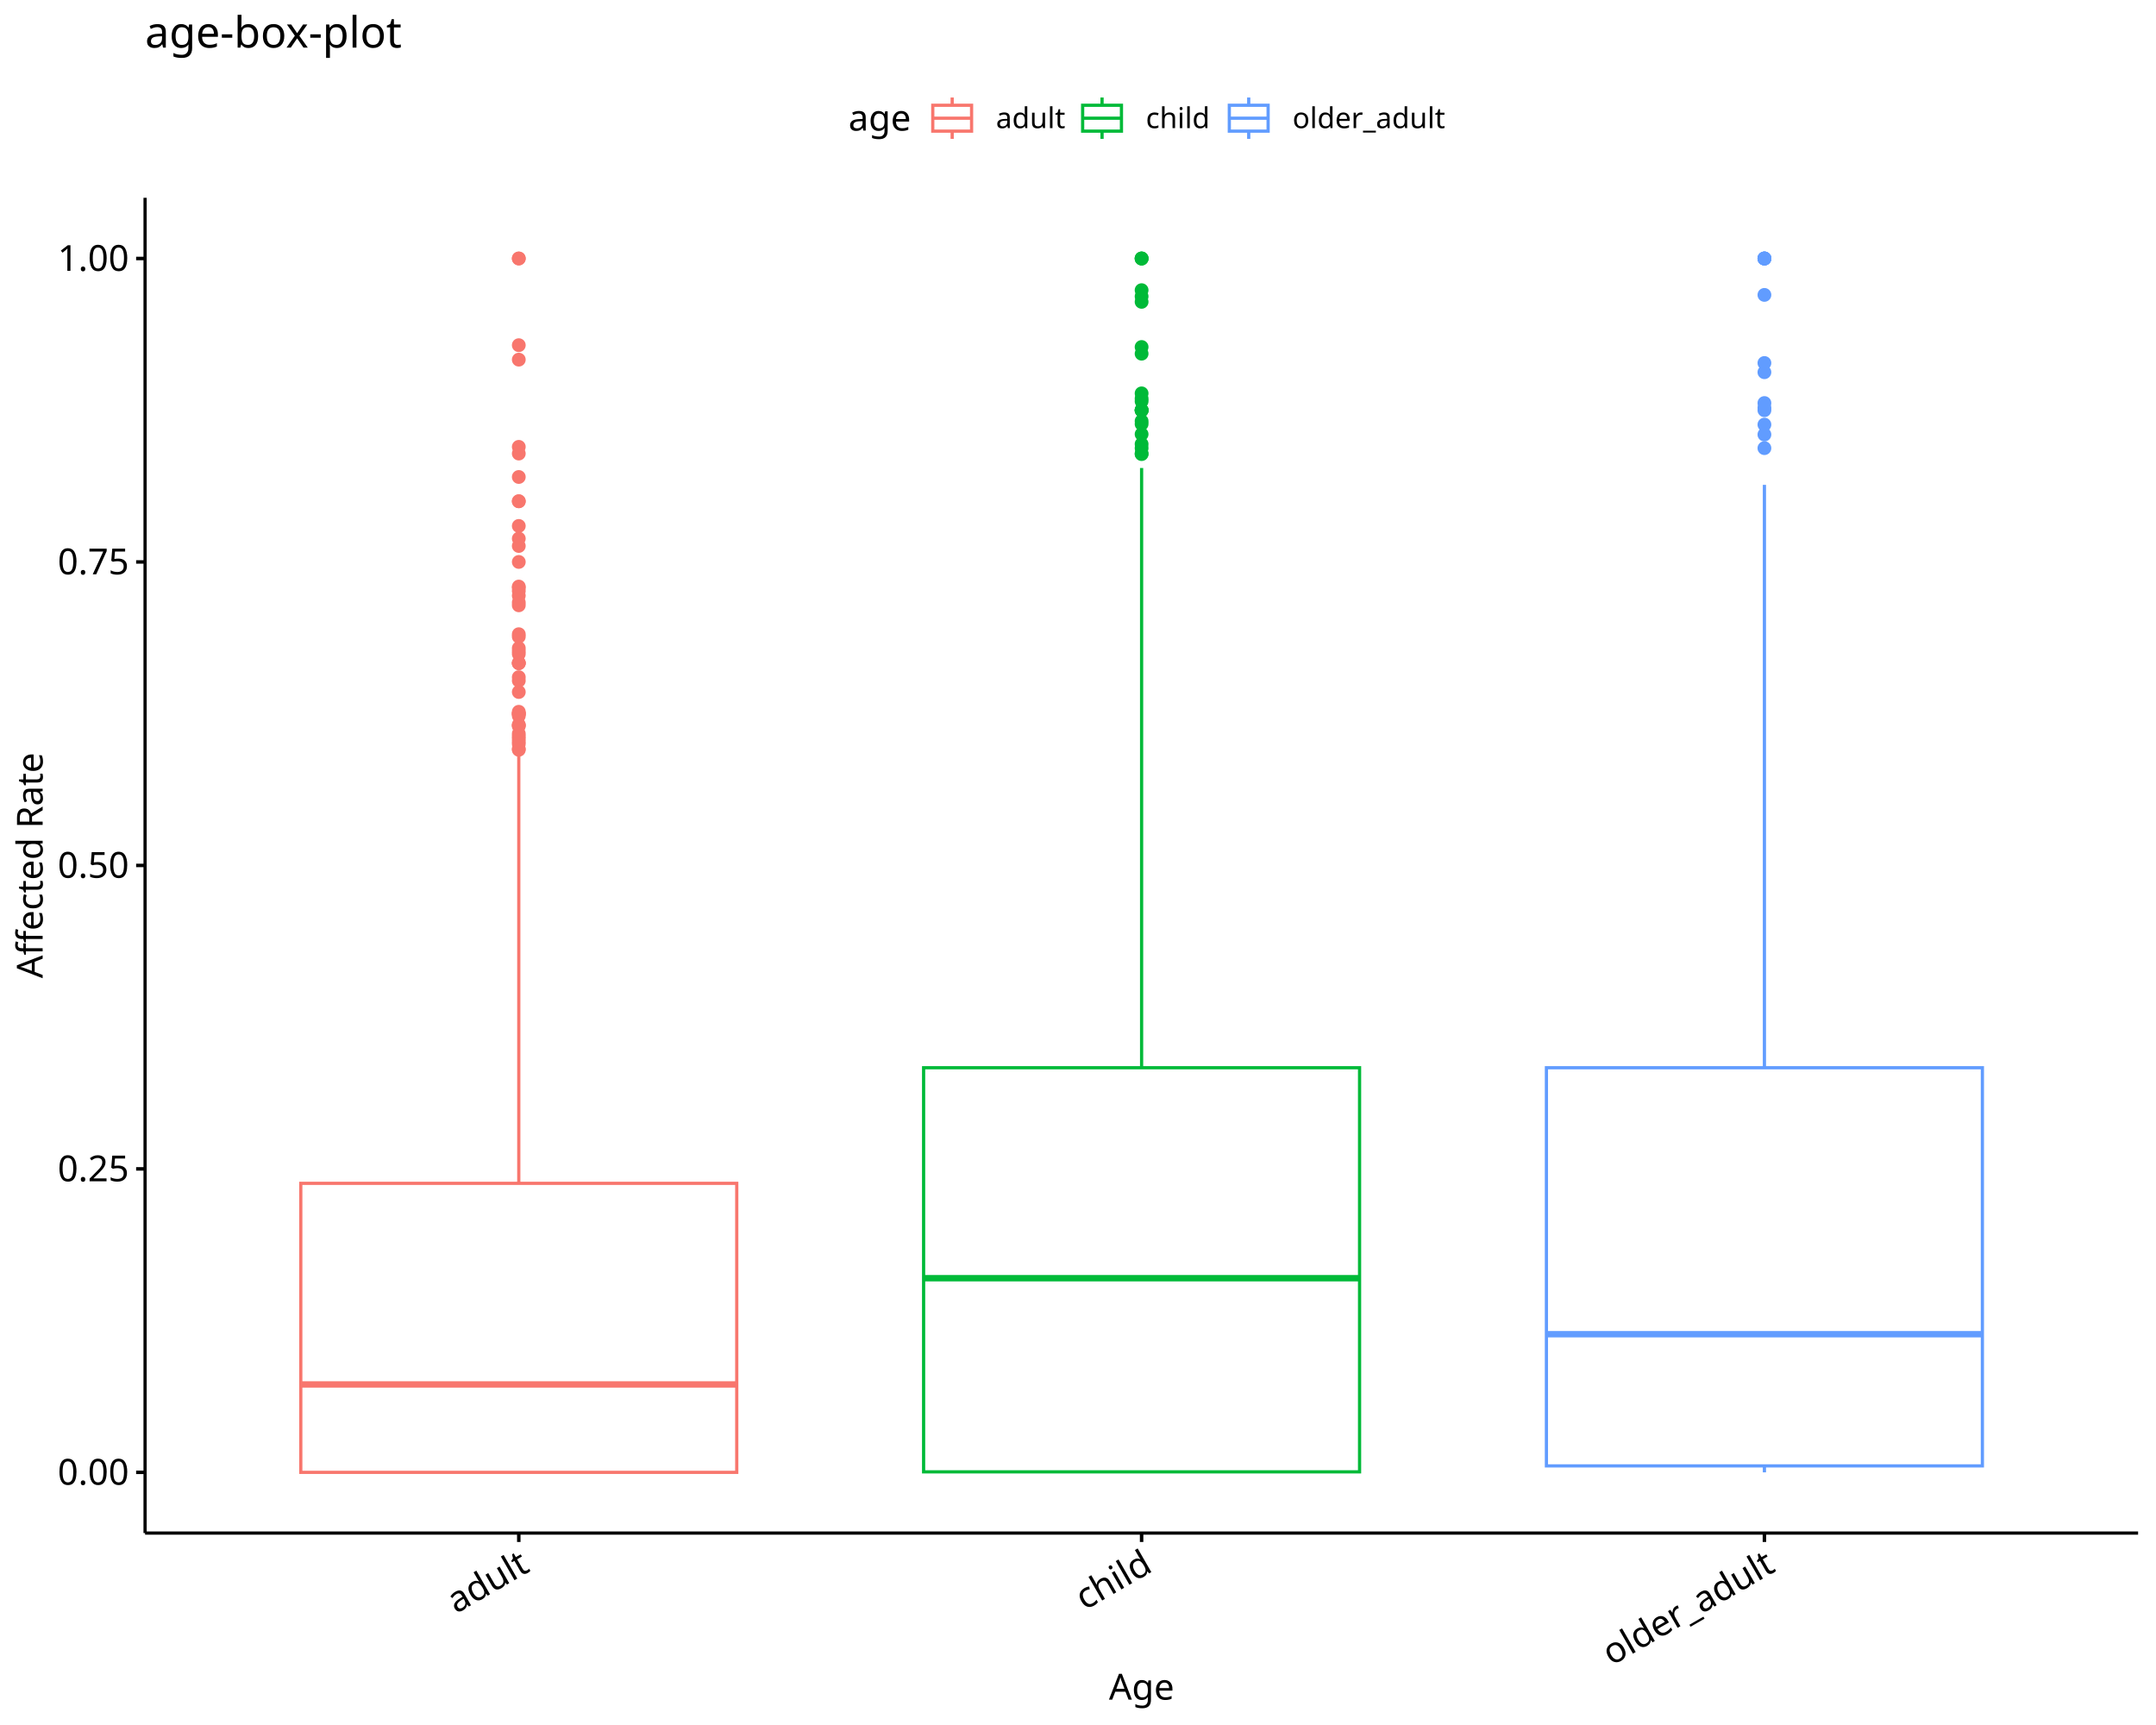
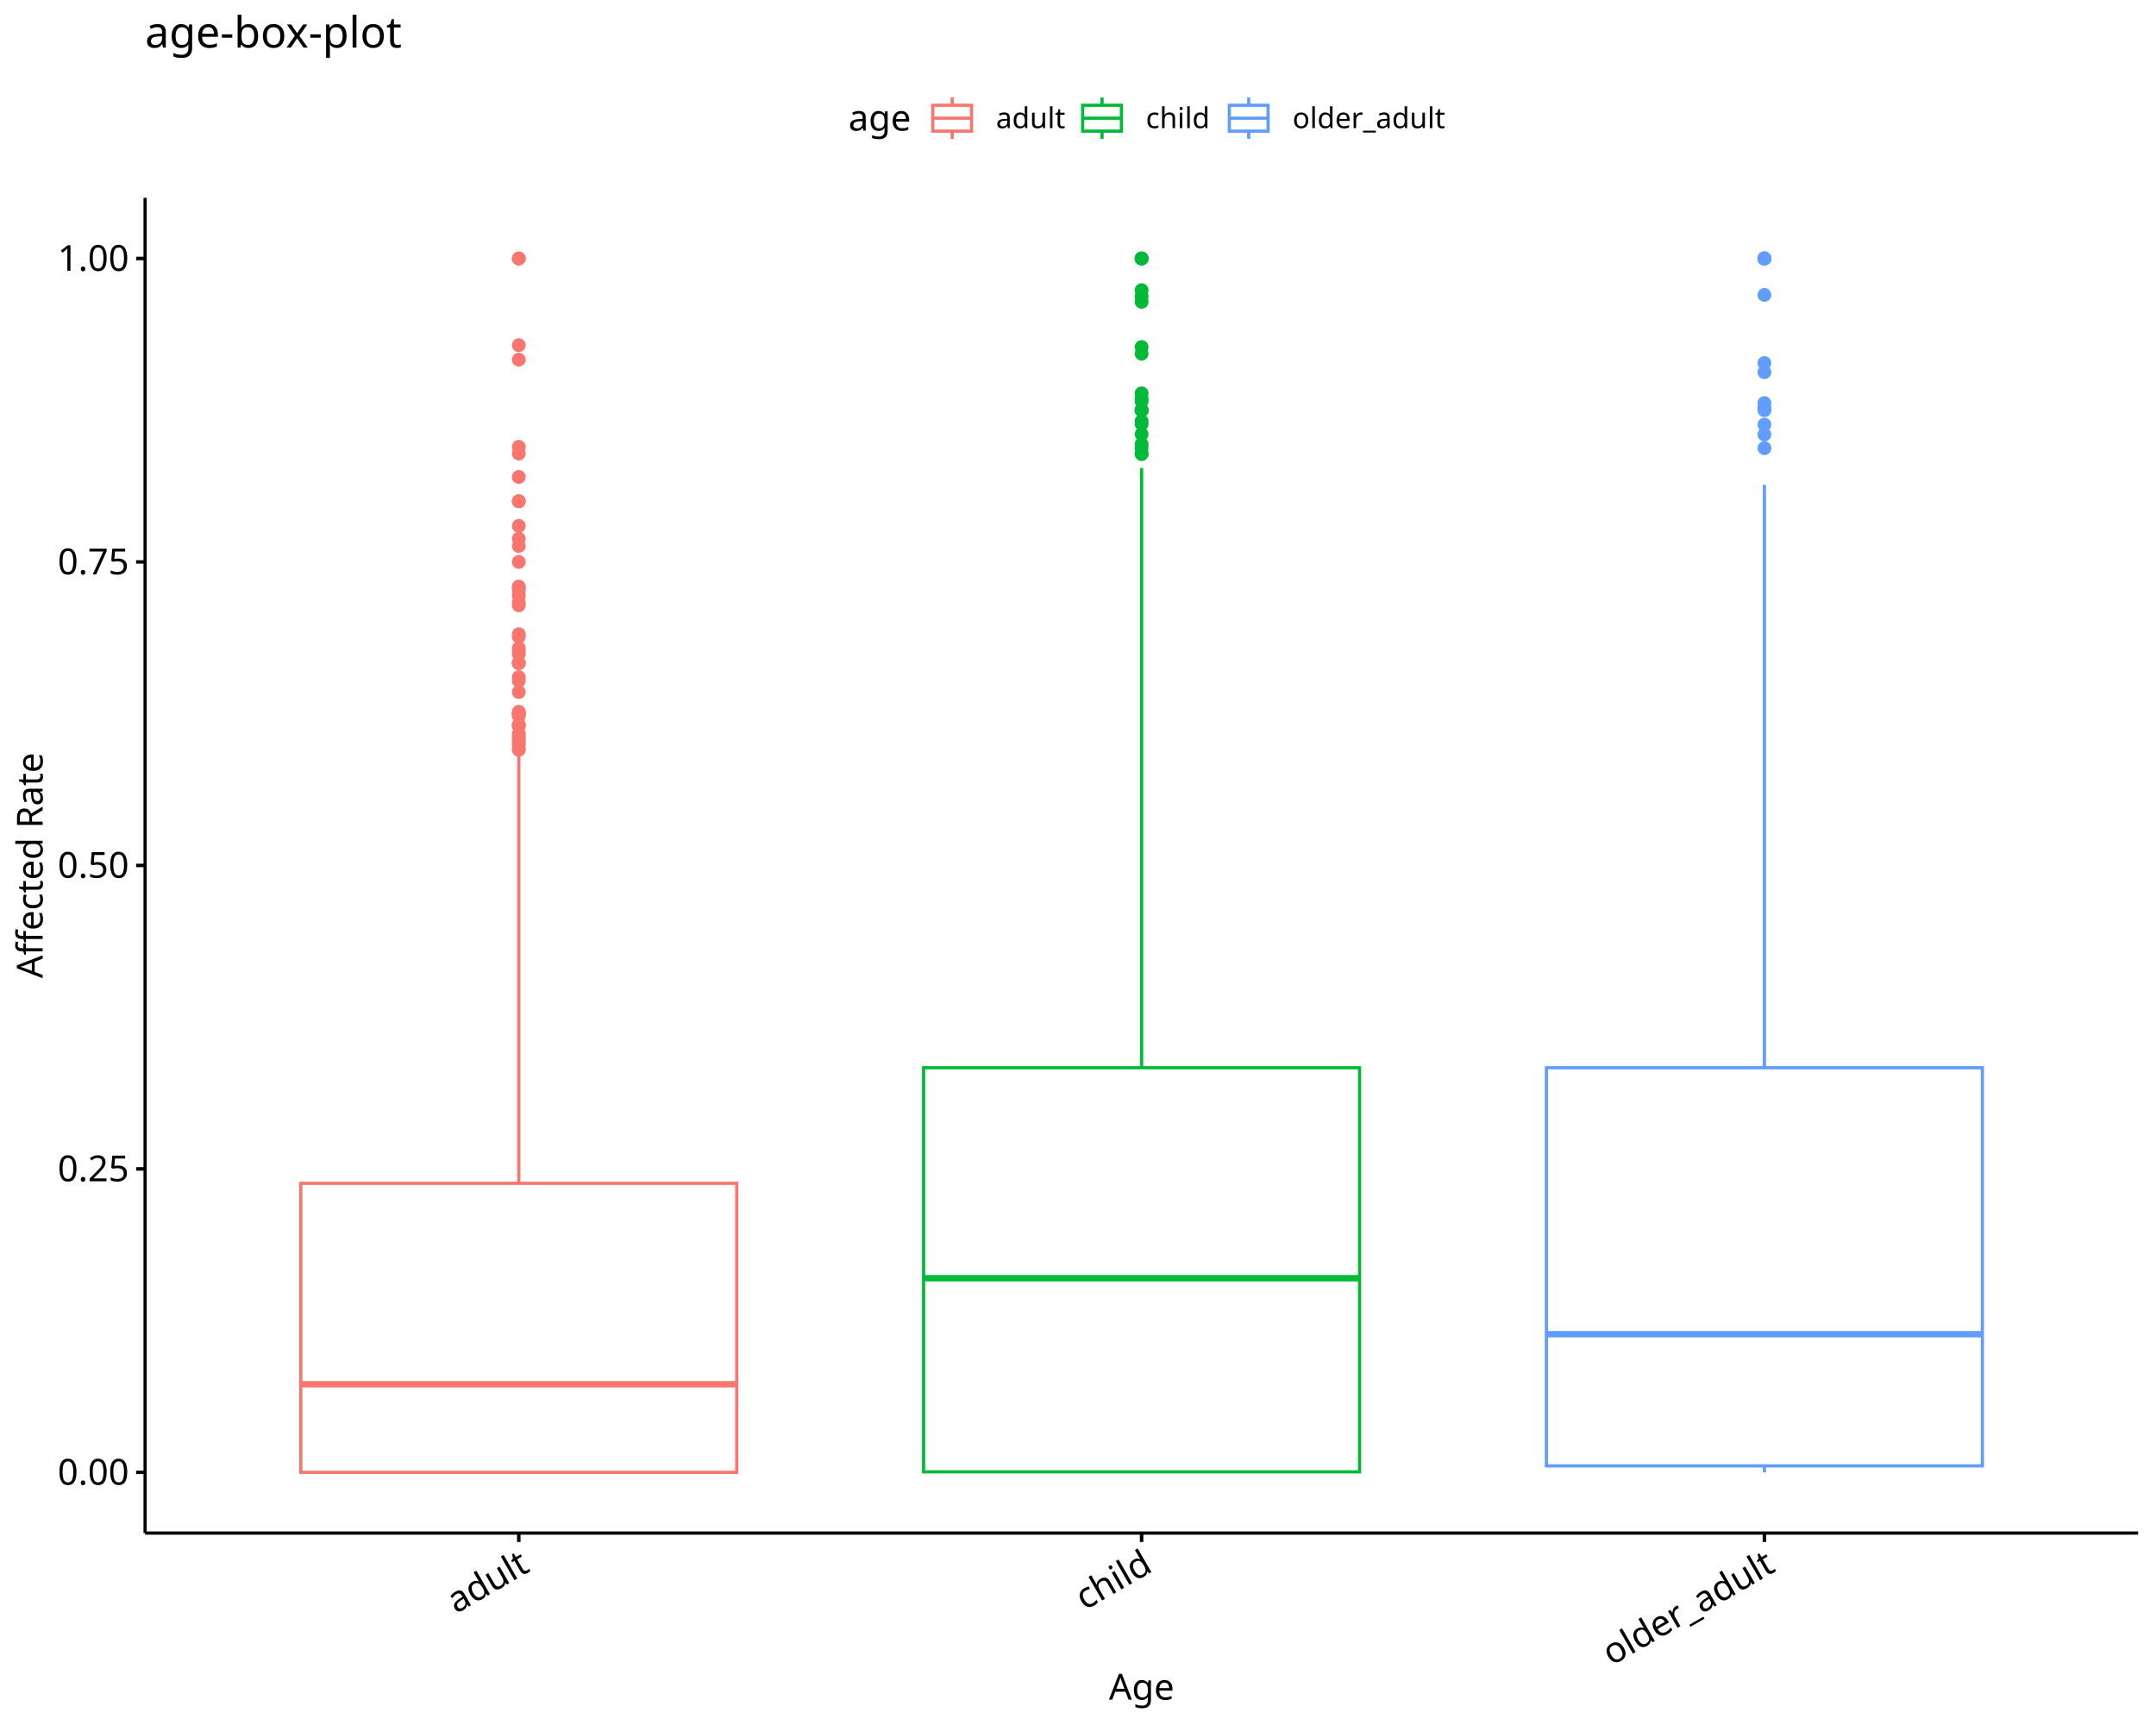
<svg xmlns="http://www.w3.org/2000/svg" class="svglite" data-engine-version="2.0" width="720.00pt" height="576.00pt" viewBox="0 0 720.00 576.00">
  <defs>
    <style type="text/css">
    .svglite line, .svglite polyline, .svglite polygon, .svglite path, .svglite rect, .svglite circle {
      fill: none;
      stroke: #000000;
      stroke-linecap: round;
      stroke-linejoin: round;
      stroke-miterlimit: 10.00;
    }
  </style>
  </defs>
  <rect width="100%" height="100%" style="stroke: none; fill: #FFFFFF;" />
  <defs>
    <clipPath id="cpMC4wMHw3MjAuMDB8MC4wMHw1NzYuMDA=">
      <rect x="0.00" y="0.00" width="720.00" height="576.00" />
    </clipPath>
  </defs>
  <g clip-path="url(#cpMC4wMHw3MjAuMDB8MC4wMHw1NzYuMDA=)">
    <rect x="-0" y="0.00" width="720.00" height="576.00" style="stroke-width: 1.16; stroke: #FFFFFF; fill: #FFFFFF;" />
  </g>
  <defs>
    <clipPath id="cpNDguNDV8NzE0LjAyfDY2LjA1fDUxMS45MQ==">
      <rect x="48.45" y="66.05" width="665.57" height="445.86" />
    </clipPath>
  </defs>
  <g clip-path="url(#cpNDguNDV8NzE0LjAyfDY2LjA1fDUxMS45MQ==)">
    <rect x="48.45" y="66.05" width="665.57" height="445.86" style="stroke-width: 1.16; stroke: none; fill: #FFFFFF;" />
    <circle cx="173.25" cy="247.62" r="1.95" style="stroke-width: 0.71; stroke: #F8766D; fill: #F8766D;" />
    <circle cx="173.25" cy="231.07" r="1.95" style="stroke-width: 0.71; stroke: #F8766D; fill: #F8766D;" />
    <circle cx="173.25" cy="239.04" r="1.95" style="stroke-width: 0.71; stroke: #F8766D; fill: #F8766D;" />
    <circle cx="173.25" cy="242.46" r="1.95" style="stroke-width: 0.71; stroke: #F8766D; fill: #F8766D;" />
    <circle cx="173.25" cy="159.27" r="1.95" style="stroke-width: 0.71; stroke: #F8766D; fill: #F8766D;" />
    <circle cx="173.25" cy="212.61" r="1.95" style="stroke-width: 0.71; stroke: #F8766D; fill: #F8766D;" />
    <circle cx="173.25" cy="115.26" r="1.95" style="stroke-width: 0.71; stroke: #F8766D; fill: #F8766D;" />
    <circle cx="173.25" cy="244.98" r="1.95" style="stroke-width: 0.71; stroke: #F8766D; fill: #F8766D;" />
    <circle cx="173.25" cy="151.45" r="1.95" style="stroke-width: 0.71; stroke: #F8766D; fill: #F8766D;" />
    <circle cx="173.25" cy="242.21" r="1.95" style="stroke-width: 0.71; stroke: #F8766D; fill: #F8766D;" />
    <circle cx="173.25" cy="246.66" r="1.95" style="stroke-width: 0.71; stroke: #F8766D; fill: #F8766D;" />
    <circle cx="173.25" cy="197.34" r="1.95" style="stroke-width: 0.71; stroke: #F8766D; fill: #F8766D;" />
    <circle cx="173.25" cy="241.98" r="1.95" style="stroke-width: 0.71; stroke: #F8766D; fill: #F8766D;" />
    <circle cx="173.25" cy="216.42" r="1.95" style="stroke-width: 0.71; stroke: #F8766D; fill: #F8766D;" />
    <circle cx="173.25" cy="196.25" r="1.95" style="stroke-width: 0.71; stroke: #F8766D; fill: #F8766D;" />
    <circle cx="173.25" cy="218.37" r="1.95" style="stroke-width: 0.71; stroke: #F8766D; fill: #F8766D;" />
    <circle cx="173.25" cy="221.42" r="1.95" style="stroke-width: 0.71; stroke: #F8766D; fill: #F8766D;" />
    <circle cx="173.25" cy="217.45" r="1.95" style="stroke-width: 0.71; stroke: #F8766D; fill: #F8766D;" />
    <circle cx="173.25" cy="167.38" r="1.95" style="stroke-width: 0.71; stroke: #F8766D; fill: #F8766D;" />
    <circle cx="173.25" cy="226.12" r="1.95" style="stroke-width: 0.71; stroke: #F8766D; fill: #F8766D;" />
    <circle cx="173.25" cy="86.31" r="1.95" style="stroke-width: 0.71; stroke: #F8766D; fill: #F8766D;" />
    <circle cx="173.25" cy="211.77" r="1.95" style="stroke-width: 0.71; stroke: #F8766D; fill: #F8766D;" />
    <circle cx="173.25" cy="237.67" r="1.95" style="stroke-width: 0.71; stroke: #F8766D; fill: #F8766D;" />
    <circle cx="173.25" cy="179.85" r="1.95" style="stroke-width: 0.71; stroke: #F8766D; fill: #F8766D;" />
    <circle cx="173.25" cy="149.21" r="1.95" style="stroke-width: 0.71; stroke: #F8766D; fill: #F8766D;" />
    <circle cx="173.25" cy="238.31" r="1.95" style="stroke-width: 0.71; stroke: #F8766D; fill: #F8766D;" />
    <circle cx="173.25" cy="227.29" r="1.95" style="stroke-width: 0.71; stroke: #F8766D; fill: #F8766D;" />
    <circle cx="173.25" cy="250.37" r="1.95" style="stroke-width: 0.71; stroke: #F8766D; fill: #F8766D;" />
    <circle cx="173.25" cy="175.62" r="1.95" style="stroke-width: 0.71; stroke: #F8766D; fill: #F8766D;" />
    <circle cx="173.25" cy="86.31" r="1.95" style="stroke-width: 0.71; stroke: #F8766D; fill: #F8766D;" />
    <circle cx="173.25" cy="248.44" r="1.95" style="stroke-width: 0.71; stroke: #F8766D; fill: #F8766D;" />
    <circle cx="173.25" cy="245.86" r="1.95" style="stroke-width: 0.71; stroke: #F8766D; fill: #F8766D;" />
    <circle cx="173.25" cy="201.15" r="1.95" style="stroke-width: 0.71; stroke: #F8766D; fill: #F8766D;" />
    <circle cx="173.25" cy="187.64" r="1.95" style="stroke-width: 0.71; stroke: #F8766D; fill: #F8766D;" />
    <circle cx="173.25" cy="182.31" r="1.95" style="stroke-width: 0.71; stroke: #F8766D; fill: #F8766D;" />
    <circle cx="173.25" cy="120.09" r="1.95" style="stroke-width: 0.71; stroke: #F8766D; fill: #F8766D;" />
    <circle cx="173.25" cy="221.42" r="1.95" style="stroke-width: 0.71; stroke: #F8766D; fill: #F8766D;" />
    <circle cx="173.25" cy="195.86" r="1.95" style="stroke-width: 0.71; stroke: #F8766D; fill: #F8766D;" />
    <circle cx="173.25" cy="238.31" r="1.95" style="stroke-width: 0.71; stroke: #F8766D; fill: #F8766D;" />
    <circle cx="173.25" cy="167.38" r="1.95" style="stroke-width: 0.71; stroke: #F8766D; fill: #F8766D;" />
    <circle cx="173.25" cy="238.31" r="1.95" style="stroke-width: 0.71; stroke: #F8766D; fill: #F8766D;" />
    <circle cx="173.25" cy="202.12" r="1.95" style="stroke-width: 0.71; stroke: #F8766D; fill: #F8766D;" />
    <circle cx="173.25" cy="221.42" r="1.95" style="stroke-width: 0.71; stroke: #F8766D; fill: #F8766D;" />
    <circle cx="173.25" cy="250.05" r="1.95" style="stroke-width: 0.71; stroke: #F8766D; fill: #F8766D;" />
    <circle cx="173.25" cy="198.90" r="1.95" style="stroke-width: 0.71; stroke: #F8766D; fill: #F8766D;" />
    <line x1="173.25" y1="395.13" x2="173.25" y2="251.30" style="stroke-width: 1.07; stroke: #F8766D; stroke-linecap: butt;" />
    <line x1="173.25" y1="491.64" x2="173.25" y2="491.64" style="stroke-width: 1.07; stroke: #F8766D; stroke-linecap: butt;" />
    <polygon points="100.45,395.13 100.45,491.64 246.04,491.64 246.04,395.13 100.45,395.13 " style="stroke-width: 1.07; stroke: #F8766D; stroke-linecap: butt; stroke-linejoin: miter; fill: #FFFFFF;" />
-     <line x1="100.45" y1="462.28" x2="246.04" y2="462.28" style="stroke-width: 2.13; stroke: #F8766D; stroke-linecap: butt; stroke-linejoin: miter;" />
+     <line x1="100.45" y1="462.22" x2="246.04" y2="462.22" style="stroke-width: 2.13; stroke: #F8766D; stroke-linecap: butt; stroke-linejoin: miter;" />
    <circle cx="381.24" cy="133.08" r="1.95" style="stroke-width: 0.71; stroke: #00BA38; fill: #00BA38;" />
    <circle cx="381.24" cy="136.98" r="1.95" style="stroke-width: 0.71; stroke: #00BA38; fill: #00BA38;" />
    <circle cx="381.24" cy="136.98" r="1.95" style="stroke-width: 0.71; stroke: #00BA38; fill: #00BA38;" />
    <circle cx="381.24" cy="98.98" r="1.95" style="stroke-width: 0.71; stroke: #00BA38; fill: #00BA38;" />
    <circle cx="381.24" cy="136.98" r="1.95" style="stroke-width: 0.71; stroke: #00BA38; fill: #00BA38;" />
    <circle cx="381.24" cy="118.10" r="1.95" style="stroke-width: 0.71; stroke: #00BA38; fill: #00BA38;" />
    <circle cx="381.24" cy="134.00" r="1.95" style="stroke-width: 0.71; stroke: #00BA38; fill: #00BA38;" />
    <circle cx="381.24" cy="86.31" r="1.95" style="stroke-width: 0.71; stroke: #00BA38; fill: #00BA38;" />
    <circle cx="381.24" cy="115.87" r="1.95" style="stroke-width: 0.71; stroke: #00BA38; fill: #00BA38;" />
    <circle cx="381.24" cy="100.79" r="1.95" style="stroke-width: 0.71; stroke: #00BA38; fill: #00BA38;" />
    <circle cx="381.24" cy="96.89" r="1.95" style="stroke-width: 0.71; stroke: #00BA38; fill: #00BA38;" />
    <circle cx="381.24" cy="144.98" r="1.95" style="stroke-width: 0.71; stroke: #00BA38; fill: #00BA38;" />
    <circle cx="381.24" cy="86.31" r="1.95" style="stroke-width: 0.71; stroke: #00BA38; fill: #00BA38;" />
    <circle cx="381.24" cy="86.31" r="1.95" style="stroke-width: 0.71; stroke: #00BA38; fill: #00BA38;" />
    <circle cx="381.24" cy="151.63" r="1.95" style="stroke-width: 0.71; stroke: #00BA38; fill: #00BA38;" />
    <circle cx="381.24" cy="140.60" r="1.95" style="stroke-width: 0.71; stroke: #00BA38; fill: #00BA38;" />
    <circle cx="381.24" cy="131.35" r="1.95" style="stroke-width: 0.71; stroke: #00BA38; fill: #00BA38;" />
    <circle cx="381.24" cy="136.98" r="1.95" style="stroke-width: 0.71; stroke: #00BA38; fill: #00BA38;" />
    <circle cx="381.24" cy="151.45" r="1.95" style="stroke-width: 0.71; stroke: #00BA38; fill: #00BA38;" />
    <circle cx="381.24" cy="149.64" r="1.95" style="stroke-width: 0.71; stroke: #00BA38; fill: #00BA38;" />
    <circle cx="381.24" cy="141.58" r="1.95" style="stroke-width: 0.71; stroke: #00BA38; fill: #00BA38;" />
    <circle cx="381.24" cy="148.28" r="1.95" style="stroke-width: 0.71; stroke: #00BA38; fill: #00BA38;" />
    <line x1="381.24" y1="356.53" x2="381.24" y2="156.26" style="stroke-width: 1.07; stroke: #00BA38; stroke-linecap: butt;" />
    <line x1="381.24" y1="491.47" x2="381.24" y2="491.64" style="stroke-width: 1.07; stroke: #00BA38; stroke-linecap: butt;" />
    <polygon points="308.44,356.53 308.44,491.47 454.03,491.47 454.03,356.53 308.44,356.53 " style="stroke-width: 1.07; stroke: #00BA38; stroke-linecap: butt; stroke-linejoin: miter; fill: #FFFFFF;" />
    <line x1="308.44" y1="426.81" x2="454.03" y2="426.81" style="stroke-width: 2.13; stroke: #00BA38; stroke-linecap: butt; stroke-linejoin: miter;" />
    <circle cx="589.23" cy="149.64" r="1.95" style="stroke-width: 0.71; stroke: #619CFF; fill: #619CFF;" />
    <circle cx="589.23" cy="141.78" r="1.95" style="stroke-width: 0.71; stroke: #619CFF; fill: #619CFF;" />
    <circle cx="589.23" cy="136.98" r="1.95" style="stroke-width: 0.71; stroke: #619CFF; fill: #619CFF;" />
    <circle cx="589.23" cy="86.31" r="1.95" style="stroke-width: 0.71; stroke: #619CFF; fill: #619CFF;" />
    <circle cx="589.23" cy="134.58" r="1.95" style="stroke-width: 0.71; stroke: #619CFF; fill: #619CFF;" />
    <circle cx="589.23" cy="145.10" r="1.95" style="stroke-width: 0.71; stroke: #619CFF; fill: #619CFF;" />
    <circle cx="589.23" cy="124.29" r="1.95" style="stroke-width: 0.71; stroke: #619CFF; fill: #619CFF;" />
    <circle cx="589.23" cy="136.17" r="1.95" style="stroke-width: 0.71; stroke: #619CFF; fill: #619CFF;" />
    <circle cx="589.23" cy="86.31" r="1.95" style="stroke-width: 0.71; stroke: #619CFF; fill: #619CFF;" />
    <circle cx="589.23" cy="121.21" r="1.95" style="stroke-width: 0.71; stroke: #619CFF; fill: #619CFF;" />
    <circle cx="589.23" cy="98.47" r="1.95" style="stroke-width: 0.71; stroke: #619CFF; fill: #619CFF;" />
    <circle cx="589.23" cy="86.31" r="1.95" style="stroke-width: 0.71; stroke: #619CFF; fill: #619CFF;" />
    <circle cx="589.23" cy="86.31" r="1.95" style="stroke-width: 0.71; stroke: #619CFF; fill: #619CFF;" />
    <circle cx="589.23" cy="86.31" r="1.95" style="stroke-width: 0.71; stroke: #619CFF; fill: #619CFF;" />
    <line x1="589.23" y1="356.53" x2="589.23" y2="161.90" style="stroke-width: 1.07; stroke: #619CFF; stroke-linecap: butt;" />
    <line x1="589.23" y1="489.48" x2="589.23" y2="491.64" style="stroke-width: 1.07; stroke: #619CFF; stroke-linecap: butt;" />
    <polygon points="516.43,356.53 516.43,489.48 662.02,489.48 662.02,356.53 516.43,356.53 " style="stroke-width: 1.07; stroke: #619CFF; stroke-linecap: butt; stroke-linejoin: miter; fill: #FFFFFF;" />
    <line x1="516.43" y1="445.51" x2="662.02" y2="445.51" style="stroke-width: 2.13; stroke: #619CFF; stroke-linecap: butt; stroke-linejoin: miter;" />
  </g>
  <g clip-path="url(#cpMC4wMHw3MjAuMDB8MC4wMHw1NzYuMDA=)">
    <polyline points="48.45,511.91 48.45,66.05 " style="stroke-width: 1.07; stroke-linecap: butt;" />
    <text x="43.07" y="495.77" text-anchor="end" style="font-size: 12.00px; font-family: sans;" textLength="23.36px" lengthAdjust="spacingAndGlyphs">0.00</text>
    <text x="43.07" y="394.44" text-anchor="end" style="font-size: 12.00px; font-family: sans;" textLength="23.36px" lengthAdjust="spacingAndGlyphs">0.25</text>
    <text x="43.07" y="293.10" text-anchor="end" style="font-size: 12.00px; font-family: sans;" textLength="23.36px" lengthAdjust="spacingAndGlyphs">0.50</text>
    <text x="43.07" y="191.77" text-anchor="end" style="font-size: 12.00px; font-family: sans;" textLength="23.36px" lengthAdjust="spacingAndGlyphs">0.75</text>
    <text x="43.07" y="90.44" text-anchor="end" style="font-size: 12.00px; font-family: sans;" textLength="23.36px" lengthAdjust="spacingAndGlyphs">1.00</text>
    <polyline points="45.46,491.64 48.45,491.64 " style="stroke-width: 1.16; stroke-linecap: butt;" />
    <polyline points="45.46,390.31 48.45,390.31 " style="stroke-width: 1.16; stroke-linecap: butt;" />
    <polyline points="45.46,288.98 48.45,288.98 " style="stroke-width: 1.16; stroke-linecap: butt;" />
    <polyline points="45.46,187.64 48.45,187.64 " style="stroke-width: 1.16; stroke-linecap: butt;" />
    <polyline points="45.46,86.31 48.45,86.31 " style="stroke-width: 1.16; stroke-linecap: butt;" />
    <polyline points="48.45,511.91 714.02,511.91 " style="stroke-width: 1.07; stroke-linecap: butt;" />
    <polyline points="173.25,514.89 173.25,511.91 " style="stroke-width: 1.16; stroke-linecap: butt;" />
    <polyline points="381.24,514.89 381.24,511.91 " style="stroke-width: 1.16; stroke-linecap: butt;" />
    <polyline points="589.23,514.89 589.23,511.91 " style="stroke-width: 1.16; stroke-linecap: butt;" />
    <text transform="translate(177.38,524.44) rotate(-30)" text-anchor="end" style="font-size: 12.00px; font-family: sans;" textLength="26.02px" lengthAdjust="spacingAndGlyphs">adult</text>
    <text transform="translate(385.37,524.44) rotate(-30)" text-anchor="end" style="font-size: 12.00px; font-family: sans;" textLength="24.68px" lengthAdjust="spacingAndGlyphs">child</text>
    <text transform="translate(593.36,524.44) rotate(-30)" text-anchor="end" style="font-size: 12.00px; font-family: sans;" textLength="59.38px" lengthAdjust="spacingAndGlyphs">older_adult</text>
    <text x="381.24" y="567.53" text-anchor="middle" style="font-size: 12.00px; font-family: sans;" textLength="21.36px" lengthAdjust="spacingAndGlyphs">Age</text>
    <text transform="translate(14.24,288.98) rotate(-90)" text-anchor="middle" style="font-size: 12.00px; font-family: sans;" textLength="72.72px" lengthAdjust="spacingAndGlyphs">Affected Rate</text>
    <rect x="277.36" y="24.85" width="207.75" height="29.24" style="stroke-width: 1.16; stroke: none; fill: #FFFFFF;" />
    <text x="283.34" y="43.60" style="font-size: 12.00px; font-family: sans;" textLength="20.02px" lengthAdjust="spacingAndGlyphs">age</text>
    <polyline points="317.98,46.38 317.98,43.79 " style="stroke-width: 1.07; stroke: #F8766D; stroke-linecap: butt; stroke-linejoin: miter;" />
    <polyline points="317.98,35.15 317.98,32.56 " style="stroke-width: 1.07; stroke: #F8766D; stroke-linecap: butt; stroke-linejoin: miter;" />
    <rect x="311.50" y="35.15" width="12.96" height="8.64" style="stroke-width: 1.07; stroke: #F8766D; stroke-linecap: butt; stroke-linejoin: miter; fill: #FFFFFF;" />
    <polyline points="311.50,39.47 324.46,39.47 " style="stroke-width: 1.07; stroke: #F8766D; stroke-linecap: butt; stroke-linejoin: miter;" />
    <polyline points="368.03,46.38 368.03,43.79 " style="stroke-width: 1.07; stroke: #00BA38; stroke-linecap: butt; stroke-linejoin: miter;" />
    <polyline points="368.03,35.15 368.03,32.56 " style="stroke-width: 1.07; stroke: #00BA38; stroke-linecap: butt; stroke-linejoin: miter;" />
    <rect x="361.55" y="35.15" width="12.96" height="8.64" style="stroke-width: 1.07; stroke: #00BA38; stroke-linecap: butt; stroke-linejoin: miter; fill: #FFFFFF;" />
    <polyline points="361.55,39.47 374.51,39.47 " style="stroke-width: 1.07; stroke: #00BA38; stroke-linecap: butt; stroke-linejoin: miter;" />
    <polyline points="417.01,46.38 417.01,43.79 " style="stroke-width: 1.07; stroke: #619CFF; stroke-linecap: butt; stroke-linejoin: miter;" />
    <polyline points="417.01,35.15 417.01,32.56 " style="stroke-width: 1.07; stroke: #619CFF; stroke-linecap: butt; stroke-linejoin: miter;" />
    <rect x="410.53" y="35.15" width="12.96" height="8.64" style="stroke-width: 1.07; stroke: #619CFF; stroke-linecap: butt; stroke-linejoin: miter; fill: #FFFFFF;" />
    <polyline points="410.53,39.47 423.49,39.47 " style="stroke-width: 1.07; stroke: #619CFF; stroke-linecap: butt; stroke-linejoin: miter;" />
    <text x="332.60" y="42.78" style="font-size: 9.60px; font-family: sans;" textLength="20.82px" lengthAdjust="spacingAndGlyphs">adult</text>
    <text x="382.65" y="42.78" style="font-size: 9.60px; font-family: sans;" textLength="19.75px" lengthAdjust="spacingAndGlyphs">child</text>
    <text x="431.63" y="42.78" style="font-size: 9.60px; font-family: sans;" textLength="47.50px" lengthAdjust="spacingAndGlyphs">older_adult</text>
    <text x="48.45" y="15.89" style="font-size: 14.40px; font-family: sans;" textLength="80.06px" lengthAdjust="spacingAndGlyphs">age-box-plot</text>
  </g>
</svg>
